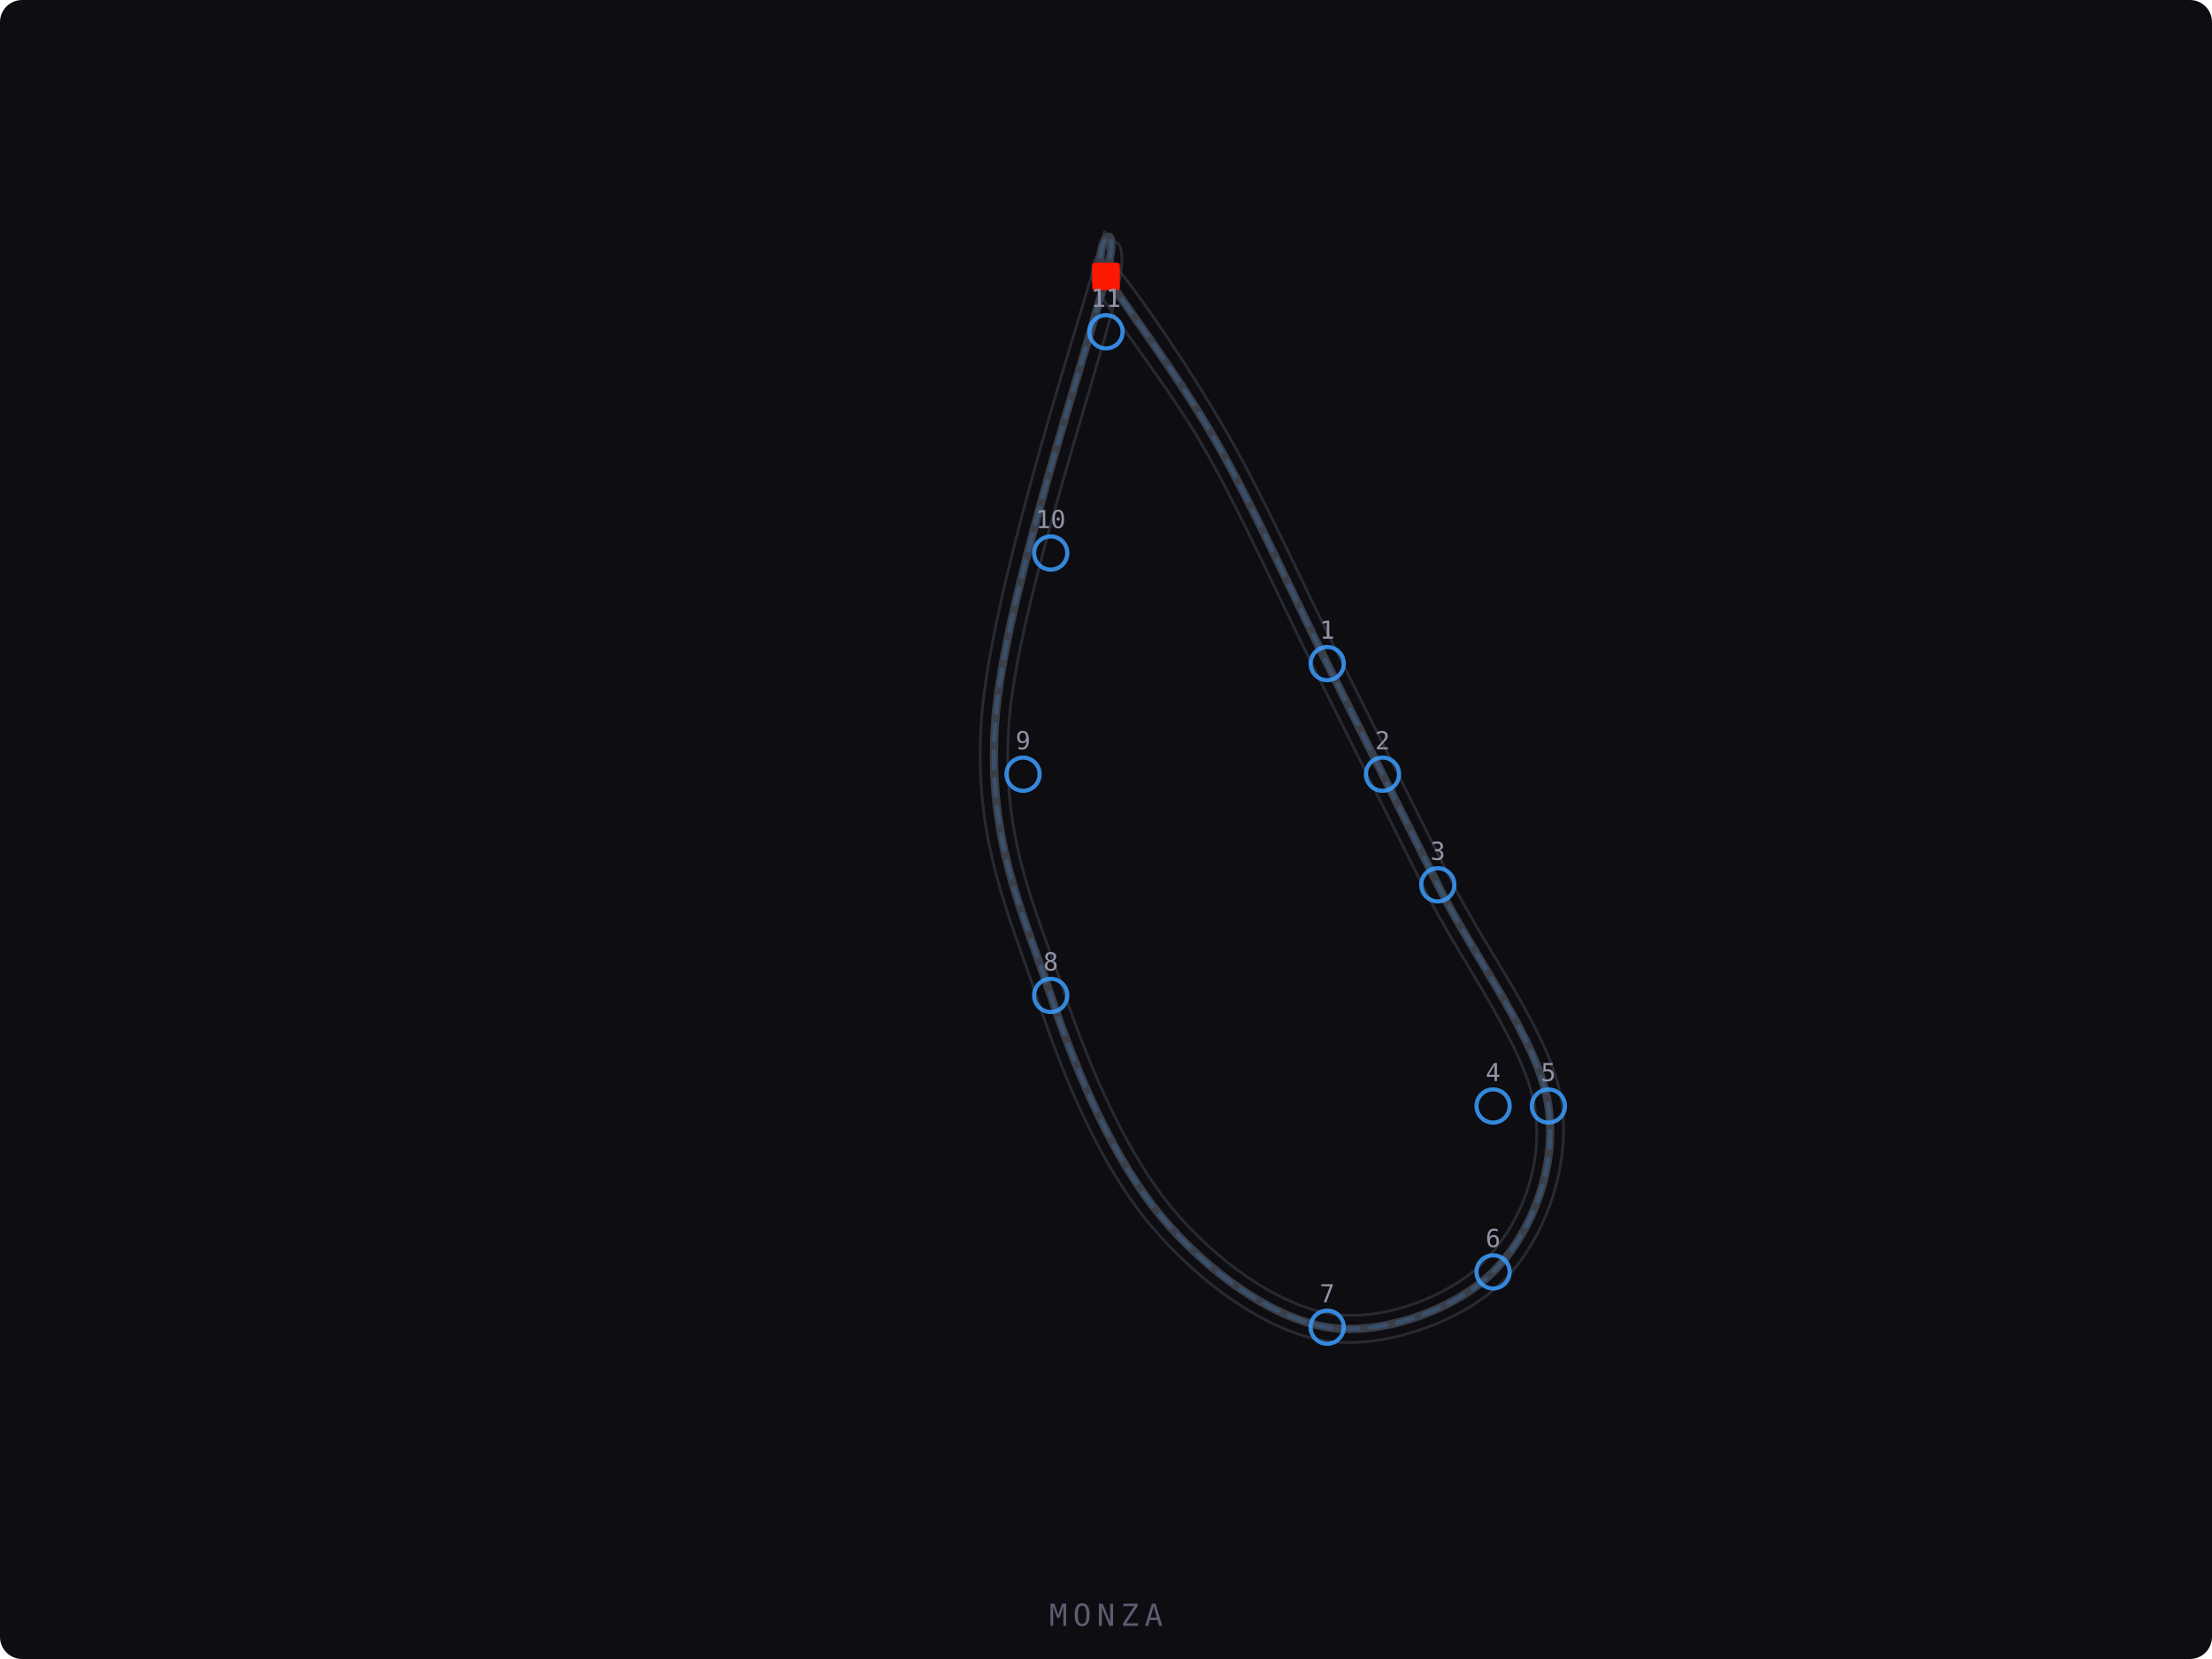
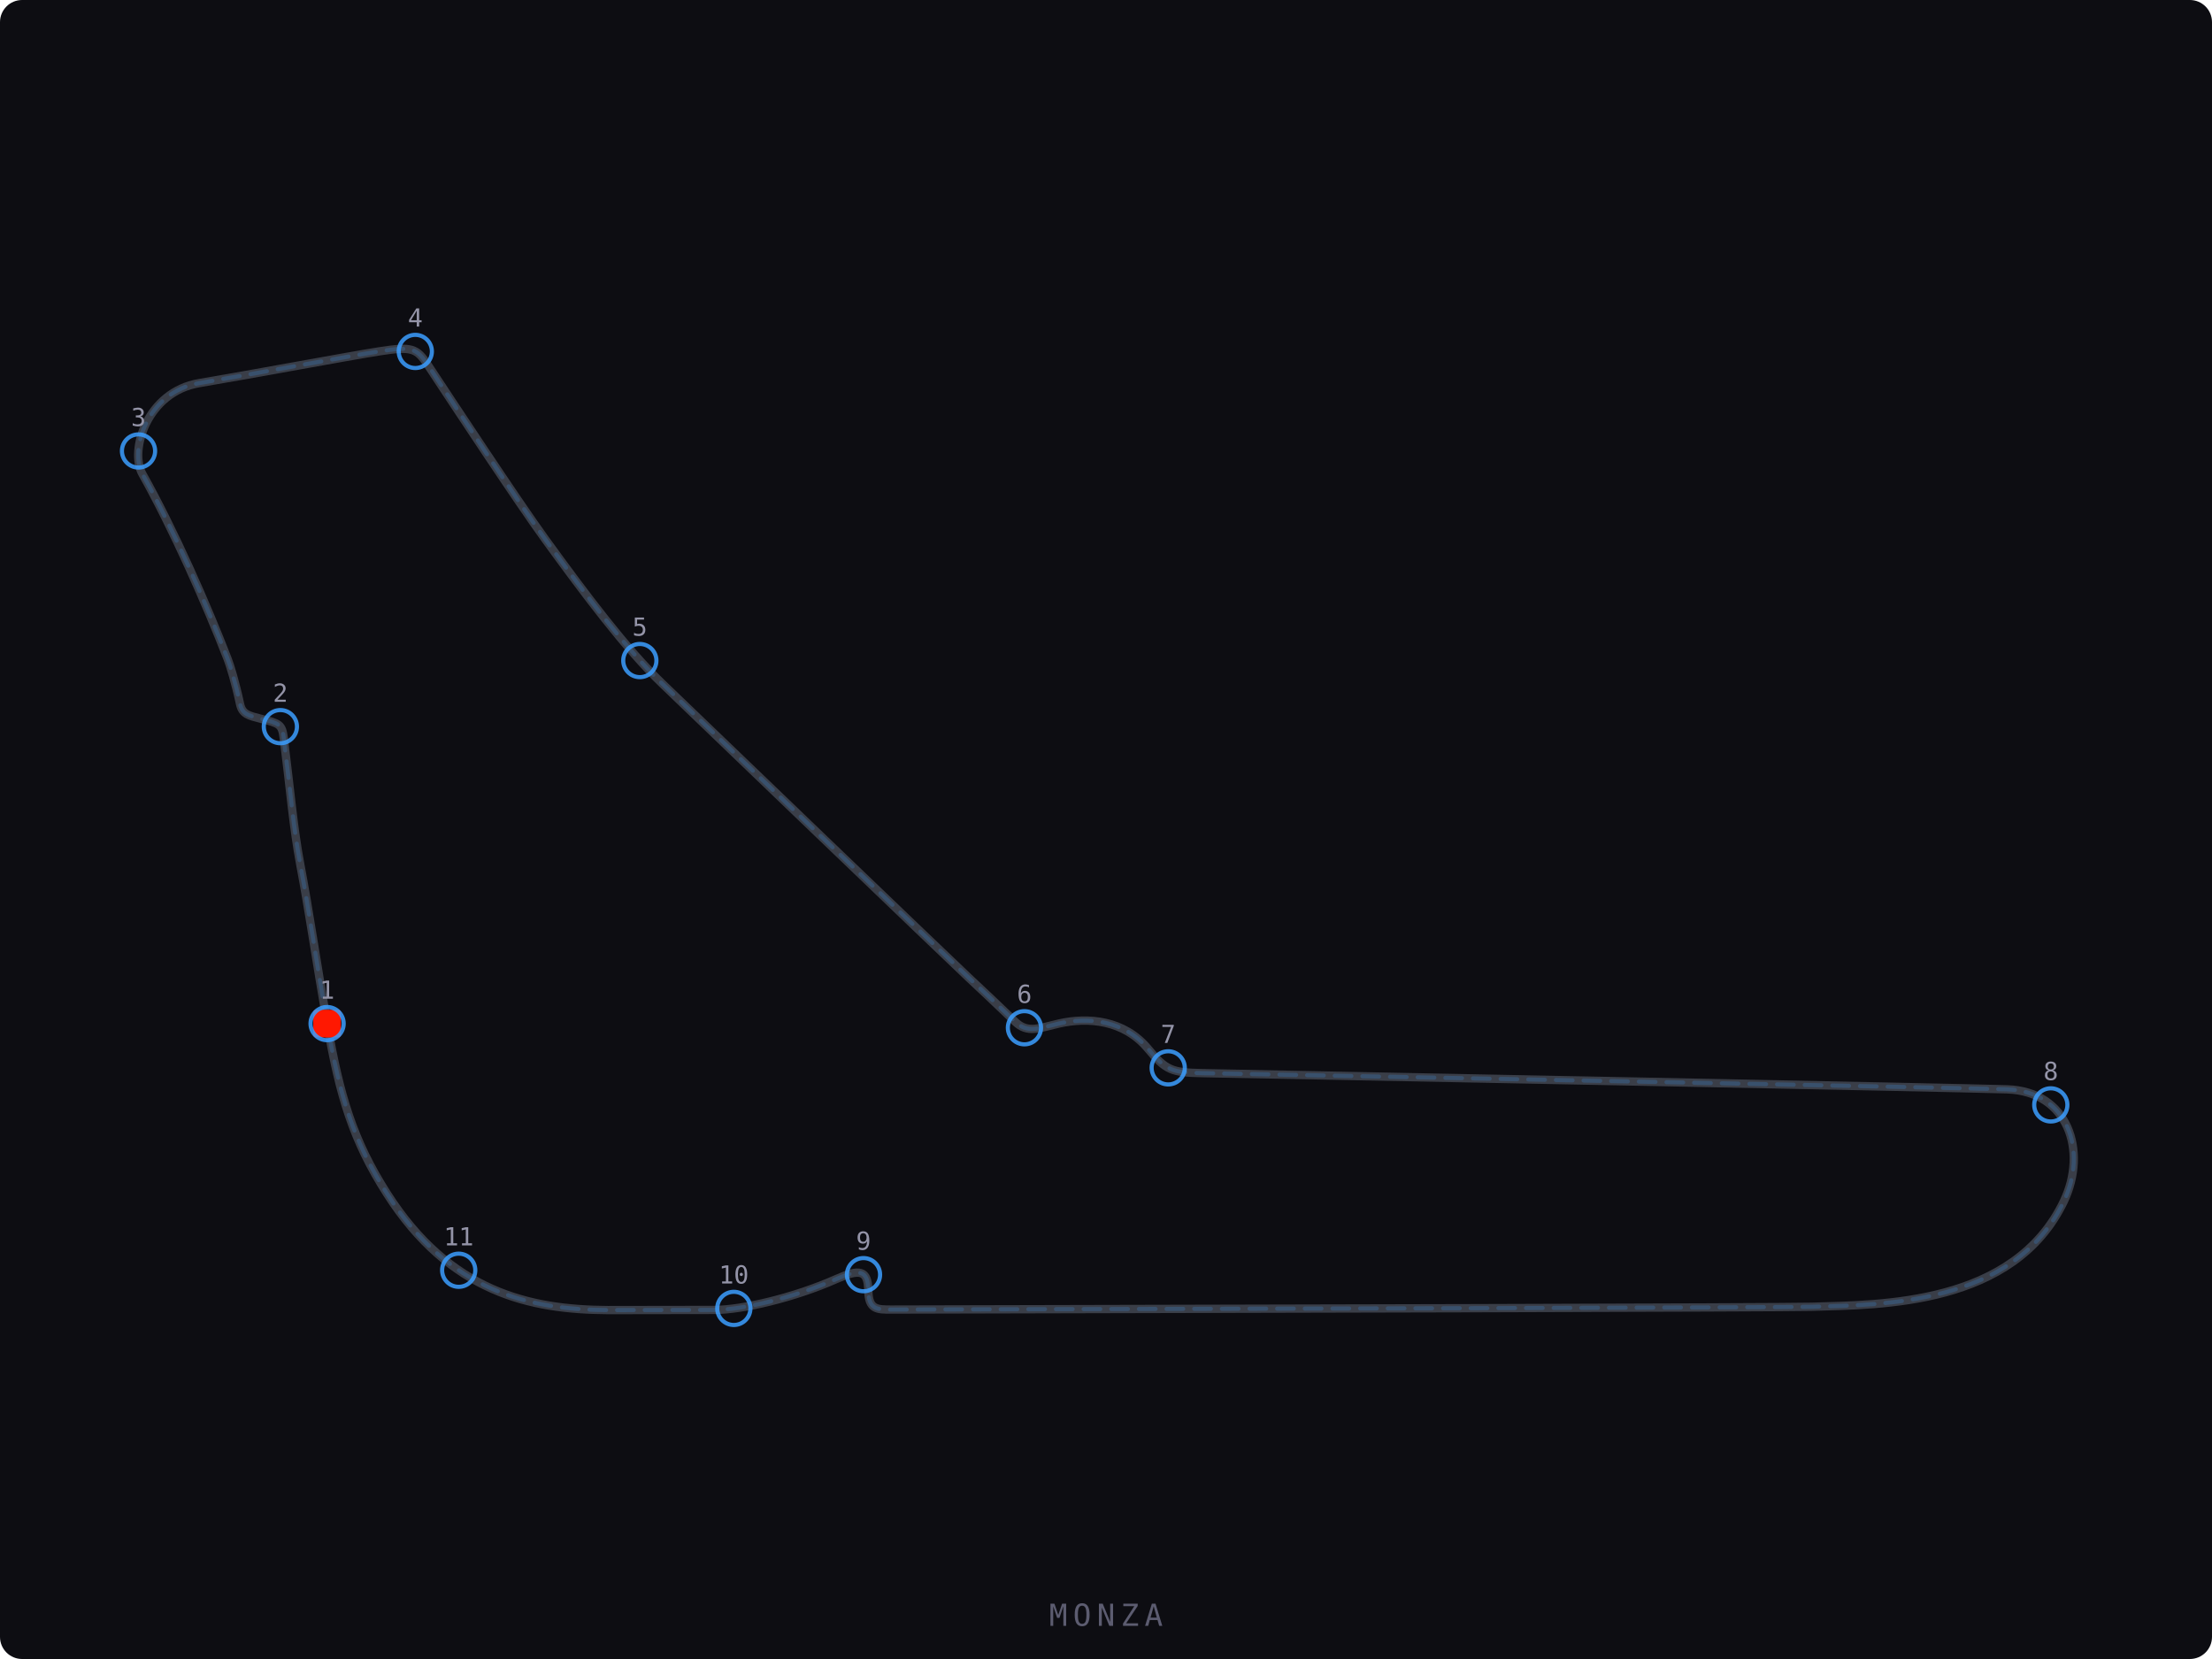
<svg xmlns="http://www.w3.org/2000/svg" viewBox="0 0 800 600" width="800" height="600">
  <defs>
    <style>
      .track-bg { fill: #0d0d12; }
      .track-line { fill: none; stroke: #3a3e48; stroke-width: 3; stroke-linecap: round; stroke-linejoin: round; }
      .track-line-accent { fill: none; stroke: rgba(59,158,255,0.20); stroke-width: 1.5; stroke-linecap: round; stroke-dasharray: 6,4; }
      .track-edge { fill: none; stroke: #3a3e48; stroke-width: 1; stroke-linecap: round; stroke-linejoin: round; opacity: 0.6; }
    </style>
  </defs>
  <rect class="track-bg" width="800" height="600" rx="8" />
-   <path class="track-edge" d="M 395.8 102.8 C 401.0 113.0 422.4 139.2 435.7 162.5 C 448.9 185.7 462.2 215.6 475.5 242.2 C 488.8 268.9 502.3 295.8 515.5 322.2 C 528.8 348.6 551.6 378.3 555.1 400.7 C 558.5 423.1 548.8 444.1 536.5 456.5 C 524.1 468.9 499.6 478.3 480.8 475.1 C 462.1 471.8 439.9 456.2 423.8 436.8 C 407.8 417.4 394.6 387.8 384.7 358.4 C 374.9 329.0 361.6 303.3 365.0 260.4 C 368.3 217.5 399.7 127.5 404.9 101.2 C 410.0 74.9 390.7 92.6 395.8 102.8 Z" />
-   <path class="track-edge" d="M 404.2 97.2 C 412.4 107.0 431.0 134.1 444.3 157.5 C 457.7 180.9 471.1 211.1 484.5 237.8 C 497.8 264.5 511.1 290.8 524.5 317.8 C 537.9 344.7 561.8 375.0 564.9 399.3 C 568.1 423.6 557.8 449.3 543.5 463.5 C 529.2 477.8 500.4 488.3 479.2 484.9 C 457.9 481.5 433.5 463.8 416.2 443.2 C 398.8 422.6 385.4 392.2 375.3 361.6 C 365.1 331.0 351.7 303.4 355.0 259.6 C 358.3 215.8 387.0 125.9 395.1 98.8 C 403.3 71.7 396.0 87.4 404.2 97.2 Z" />
-   <path class="track-line" d="M 400.0 100.0 C 406.7 110.0 426.7 136.7 440.0 160.0 C 453.3 183.3 466.7 213.3 480.0 240.0 C 493.3 266.7 506.7 293.3 520.0 320.0 C 533.3 346.7 556.7 376.7 560.0 400.0 C 563.3 423.3 553.3 446.7 540.0 460.0 C 526.7 473.3 500.0 483.3 480.0 480.0 C 460.0 476.7 436.7 460.0 420.0 440.0 C 403.3 420.0 390.0 390.0 380.0 360.0 C 370.0 330.0 356.7 303.3 360.0 260.0 C 363.3 216.7 393.3 126.7 400.0 100.0 C 406.7 73.3 393.3 90.0 400.0 100.0 Z" />
-   <path class="track-line-accent" d="M 400.0 100.0 C 406.7 110.0 426.7 136.7 440.0 160.0 C 453.3 183.3 466.7 213.3 480.0 240.0 C 493.3 266.7 506.7 293.3 520.0 320.0 C 533.3 346.7 556.7 376.7 560.0 400.0 C 563.3 423.3 553.3 446.7 540.0 460.0 C 526.7 473.3 500.0 483.3 480.0 480.0 C 460.0 476.7 436.7 460.0 420.0 440.0 C 403.3 420.0 390.0 390.0 380.0 360.0 C 370.0 330.0 356.7 303.3 360.0 260.0 C 363.3 216.7 393.3 126.7 400.0 100.0 C 406.7 73.3 393.3 90.0 400.0 100.0 Z" />
-   <rect x="395.0" y="95.0" width="10" height="10" fill="#FF1801" rx="1" />
-   <circle cx="480.0" cy="240.0" r="6" fill="none" stroke="#3B9EFF" stroke-width="1.5" opacity="0.85" />
-   <text x="480.0" y="231.0" text-anchor="middle" fill="#9494a8" font-size="9" font-family="monospace">1</text>
-   <circle cx="500.0" cy="280.0" r="6" fill="none" stroke="#3B9EFF" stroke-width="1.5" opacity="0.85" />
-   <text x="500.0" y="271.0" text-anchor="middle" fill="#9494a8" font-size="9" font-family="monospace">2</text>
-   <circle cx="520.0" cy="320.0" r="6" fill="none" stroke="#3B9EFF" stroke-width="1.5" opacity="0.85" />
-   <text x="520.0" y="311.0" text-anchor="middle" fill="#9494a8" font-size="9" font-family="monospace">3</text>
-   <circle cx="540.0" cy="400.0" r="6" fill="none" stroke="#3B9EFF" stroke-width="1.5" opacity="0.85" />
-   <text x="540.0" y="391.0" text-anchor="middle" fill="#9494a8" font-size="9" font-family="monospace">4</text>
-   <circle cx="560.0" cy="400.0" r="6" fill="none" stroke="#3B9EFF" stroke-width="1.5" opacity="0.85" />
-   <text x="560.0" y="391.0" text-anchor="middle" fill="#9494a8" font-size="9" font-family="monospace">5</text>
-   <circle cx="540.0" cy="460.0" r="6" fill="none" stroke="#3B9EFF" stroke-width="1.5" opacity="0.85" />
-   <text x="540.0" y="451.0" text-anchor="middle" fill="#9494a8" font-size="9" font-family="monospace">6</text>
-   <circle cx="480.0" cy="480.0" r="6" fill="none" stroke="#3B9EFF" stroke-width="1.5" opacity="0.85" />
-   <text x="480.0" y="471.0" text-anchor="middle" fill="#9494a8" font-size="9" font-family="monospace">7</text>
-   <circle cx="380.0" cy="360.0" r="6" fill="none" stroke="#3B9EFF" stroke-width="1.5" opacity="0.85" />
-   <text x="380.0" y="351.0" text-anchor="middle" fill="#9494a8" font-size="9" font-family="monospace">8</text>
-   <circle cx="370.0" cy="280.0" r="6" fill="none" stroke="#3B9EFF" stroke-width="1.5" opacity="0.85" />
-   <text x="370.0" y="271.0" text-anchor="middle" fill="#9494a8" font-size="9" font-family="monospace">9</text>
-   <circle cx="380.0" cy="200.0" r="6" fill="none" stroke="#3B9EFF" stroke-width="1.5" opacity="0.85" />
-   <text x="380.0" y="191.0" text-anchor="middle" fill="#9494a8" font-size="9" font-family="monospace">10</text>
-   <circle cx="400.0" cy="120.0" r="6" fill="none" stroke="#3B9EFF" stroke-width="1.5" opacity="0.85" />
-   <text x="400.0" y="111.0" text-anchor="middle" fill="#9494a8" font-size="9" font-family="monospace">11</text>
-   <text x="400.0" y="588" text-anchor="middle" fill="#5c5c70" font-size="11" font-family="monospace" letter-spacing="2">MONZA</text>
+   <path class="track-edge" d="M 118.34 370.21 c -4.25 -24.40 -6.49 -40.41 -9.71 -57.37 c -2.56 -13.57 -3.57 -26.64 -6.01 -45.90 c -0.63 -5.07 -1.54 -5.26 -8.35 -7.01 c -4.33 -1.12 -6.64 -1.56 -7.46 -5.34 c -1.68 -7.83 -3.61 -14.03 -4.44 -16.16 c -7.65 -19.79 -19.64 -47.02 -30.86 -66.99 c -4.82 -8.58 1.70 -29.72 20.52 -32.88 s 54.74 -9.89 65.45 -11.54 c 11.45 -1.76 13.19 -1.18 17.30 5.04 c 8.86 13.45 32.66 49.53 42.38 62.93 c 14.69 20.25 29.29 39.69 42.18 52.09 c 13.90 13.39 101.74 97.80 110.97 106.48 c 4.77 4.48 9.78 9.13 16.88 16.00 c 4.44 4.29 8.68 2.25 15.78 0.62 c 10.53 -2.42 23.60 -1.31 32.26 9.16 c 6.41 7.76 8.60 8.57 19.50 8.77 c 64.43 1.21 271.17 5.24 291.10 5.86 c 22.15 0.68 29.28 22.34 20.58 40.51 c -18.04 37.70 -65.96 37.40 -91.39 38.13 c -10.05 0.29 -207.17 0.75 -332.65 1.01 c -5.21 0.01 -8.22 0.04 -8.34 -6.93 c -0.12 -7.49 -3.18 -7.83 -11.59 -4.10 c -15.16 6.73 -34.02 11.15 -43.94 11.16 c -23.11 0.04 -37.59 0.06 -38.64 0.06 c -28.17 -0.14 -57.10 -6.42 -79.87 -42.07 c -12.40 -19.40 -17.15 -35.57 -21.67 -61.56 z" />
+   <path class="track-line" d="M 118.34 370.21 c -4.25 -24.40 -6.49 -40.41 -9.71 -57.37 c -2.56 -13.57 -3.57 -26.64 -6.01 -45.90 c -0.63 -5.07 -1.54 -5.26 -8.35 -7.01 c -4.33 -1.12 -6.64 -1.56 -7.46 -5.34 c -1.68 -7.83 -3.61 -14.03 -4.44 -16.16 c -7.65 -19.79 -19.64 -47.02 -30.86 -66.99 c -4.82 -8.58 1.70 -29.72 20.52 -32.88 s 54.74 -9.89 65.45 -11.54 c 11.45 -1.76 13.19 -1.18 17.30 5.04 c 8.86 13.45 32.66 49.53 42.38 62.93 c 14.69 20.25 29.29 39.69 42.18 52.09 c 13.90 13.39 101.74 97.80 110.97 106.48 c 4.77 4.48 9.78 9.13 16.88 16.00 c 4.44 4.29 8.68 2.25 15.78 0.62 c 10.53 -2.42 23.60 -1.31 32.26 9.16 c 6.41 7.76 8.60 8.57 19.50 8.77 c 64.43 1.21 271.17 5.24 291.10 5.86 c 22.15 0.68 29.28 22.34 20.58 40.51 c -18.04 37.70 -65.96 37.40 -91.39 38.13 c -10.05 0.29 -207.17 0.75 -332.65 1.01 c -5.21 0.01 -8.22 0.04 -8.34 -6.93 c -0.12 -7.49 -3.18 -7.83 -11.59 -4.10 c -15.16 6.73 -34.02 11.15 -43.94 11.16 c -23.11 0.04 -37.59 0.06 -38.64 0.06 c -28.17 -0.14 -57.10 -6.42 -79.87 -42.07 c -12.40 -19.40 -17.15 -35.57 -21.67 -61.56 z" />
+   <path class="track-line-accent" d="M 118.34 370.21 c -4.25 -24.40 -6.49 -40.41 -9.71 -57.37 c -2.56 -13.57 -3.57 -26.64 -6.01 -45.90 c -0.63 -5.07 -1.54 -5.26 -8.35 -7.01 c -4.33 -1.12 -6.64 -1.56 -7.46 -5.34 c -1.68 -7.83 -3.61 -14.03 -4.44 -16.16 c -7.65 -19.79 -19.64 -47.02 -30.86 -66.99 c -4.82 -8.58 1.70 -29.72 20.52 -32.88 s 54.74 -9.89 65.45 -11.54 c 11.45 -1.76 13.19 -1.18 17.30 5.04 c 8.86 13.45 32.66 49.53 42.38 62.93 c 14.69 20.25 29.29 39.69 42.18 52.09 c 13.90 13.39 101.74 97.80 110.97 106.48 c 4.77 4.48 9.78 9.13 16.88 16.00 c 4.44 4.29 8.68 2.25 15.78 0.62 c 10.53 -2.42 23.60 -1.31 32.26 9.16 c 6.41 7.76 8.60 8.57 19.50 8.77 c 64.43 1.21 271.17 5.24 291.10 5.86 c 22.15 0.68 29.28 22.34 20.58 40.51 c -18.04 37.70 -65.96 37.40 -91.39 38.13 c -10.05 0.29 -207.17 0.75 -332.65 1.01 c -5.21 0.01 -8.22 0.04 -8.34 -6.93 c -0.12 -7.49 -3.18 -7.83 -11.59 -4.10 c -15.16 6.73 -34.02 11.15 -43.94 11.16 c -23.11 0.04 -37.59 0.06 -38.64 0.06 c -28.17 -0.14 -57.10 -6.42 -79.87 -42.07 c -12.40 -19.40 -17.15 -35.57 -21.67 -61.56 z" />
+   <rect x="113.3" y="365.2" width="10" height="10" fill="#FF1801" rx="1" />
+   <circle cx="118.3" cy="370.2" r="6" fill="none" stroke="#3B9EFF" stroke-width="1.5" opacity="0.85" />
+   <text x="118.3" y="361.2" text-anchor="middle" fill="#9494a8" font-size="9" font-family="monospace">1</text>
+   <circle cx="101.4" cy="262.8" r="6" fill="none" stroke="#3B9EFF" stroke-width="1.5" opacity="0.85" />
+   <text x="101.4" y="253.8" text-anchor="middle" fill="#9494a8" font-size="9" font-family="monospace">2</text>
+   <circle cx="50.1" cy="163.1" r="6" fill="none" stroke="#3B9EFF" stroke-width="1.5" opacity="0.85" />
+   <text x="50.1" y="154.1" text-anchor="middle" fill="#9494a8" font-size="9" font-family="monospace">3</text>
+   <circle cx="150.2" cy="127.1" r="6" fill="none" stroke="#3B9EFF" stroke-width="1.5" opacity="0.85" />
+   <text x="150.2" y="118.1" text-anchor="middle" fill="#9494a8" font-size="9" font-family="monospace">4</text>
+   <circle cx="231.4" cy="238.9" r="6" fill="none" stroke="#3B9EFF" stroke-width="1.5" opacity="0.85" />
+   <text x="231.4" y="229.9" text-anchor="middle" fill="#9494a8" font-size="9" font-family="monospace">5</text>
+   <circle cx="370.5" cy="371.7" r="6" fill="none" stroke="#3B9EFF" stroke-width="1.5" opacity="0.85" />
+   <text x="370.5" y="362.7" text-anchor="middle" fill="#9494a8" font-size="9" font-family="monospace">6</text>
+   <circle cx="422.5" cy="386.2" r="6" fill="none" stroke="#3B9EFF" stroke-width="1.5" opacity="0.85" />
+   <text x="422.5" y="377.2" text-anchor="middle" fill="#9494a8" font-size="9" font-family="monospace">7</text>
+   <circle cx="741.7" cy="399.6" r="6" fill="none" stroke="#3B9EFF" stroke-width="1.5" opacity="0.85" />
+   <text x="741.7" y="390.6" text-anchor="middle" fill="#9494a8" font-size="9" font-family="monospace">8</text>
+   <circle cx="312.3" cy="461.0" r="6" fill="none" stroke="#3B9EFF" stroke-width="1.5" opacity="0.85" />
+   <text x="312.3" y="452.0" text-anchor="middle" fill="#9494a8" font-size="9" font-family="monospace">9</text>
+   <circle cx="265.4" cy="473.2" r="6" fill="none" stroke="#3B9EFF" stroke-width="1.5" opacity="0.85" />
+   <text x="265.4" y="464.2" text-anchor="middle" fill="#9494a8" font-size="9" font-family="monospace">10</text>
+   <circle cx="165.9" cy="459.4" r="6" fill="none" stroke="#3B9EFF" stroke-width="1.5" opacity="0.85" />
+   <text x="165.9" y="450.4" text-anchor="middle" fill="#9494a8" font-size="9" font-family="monospace">11</text>
+   <text x="400" y="588" text-anchor="middle" fill="#5c5c70" font-size="11" font-family="monospace" letter-spacing="2">MONZA</text>
</svg>
